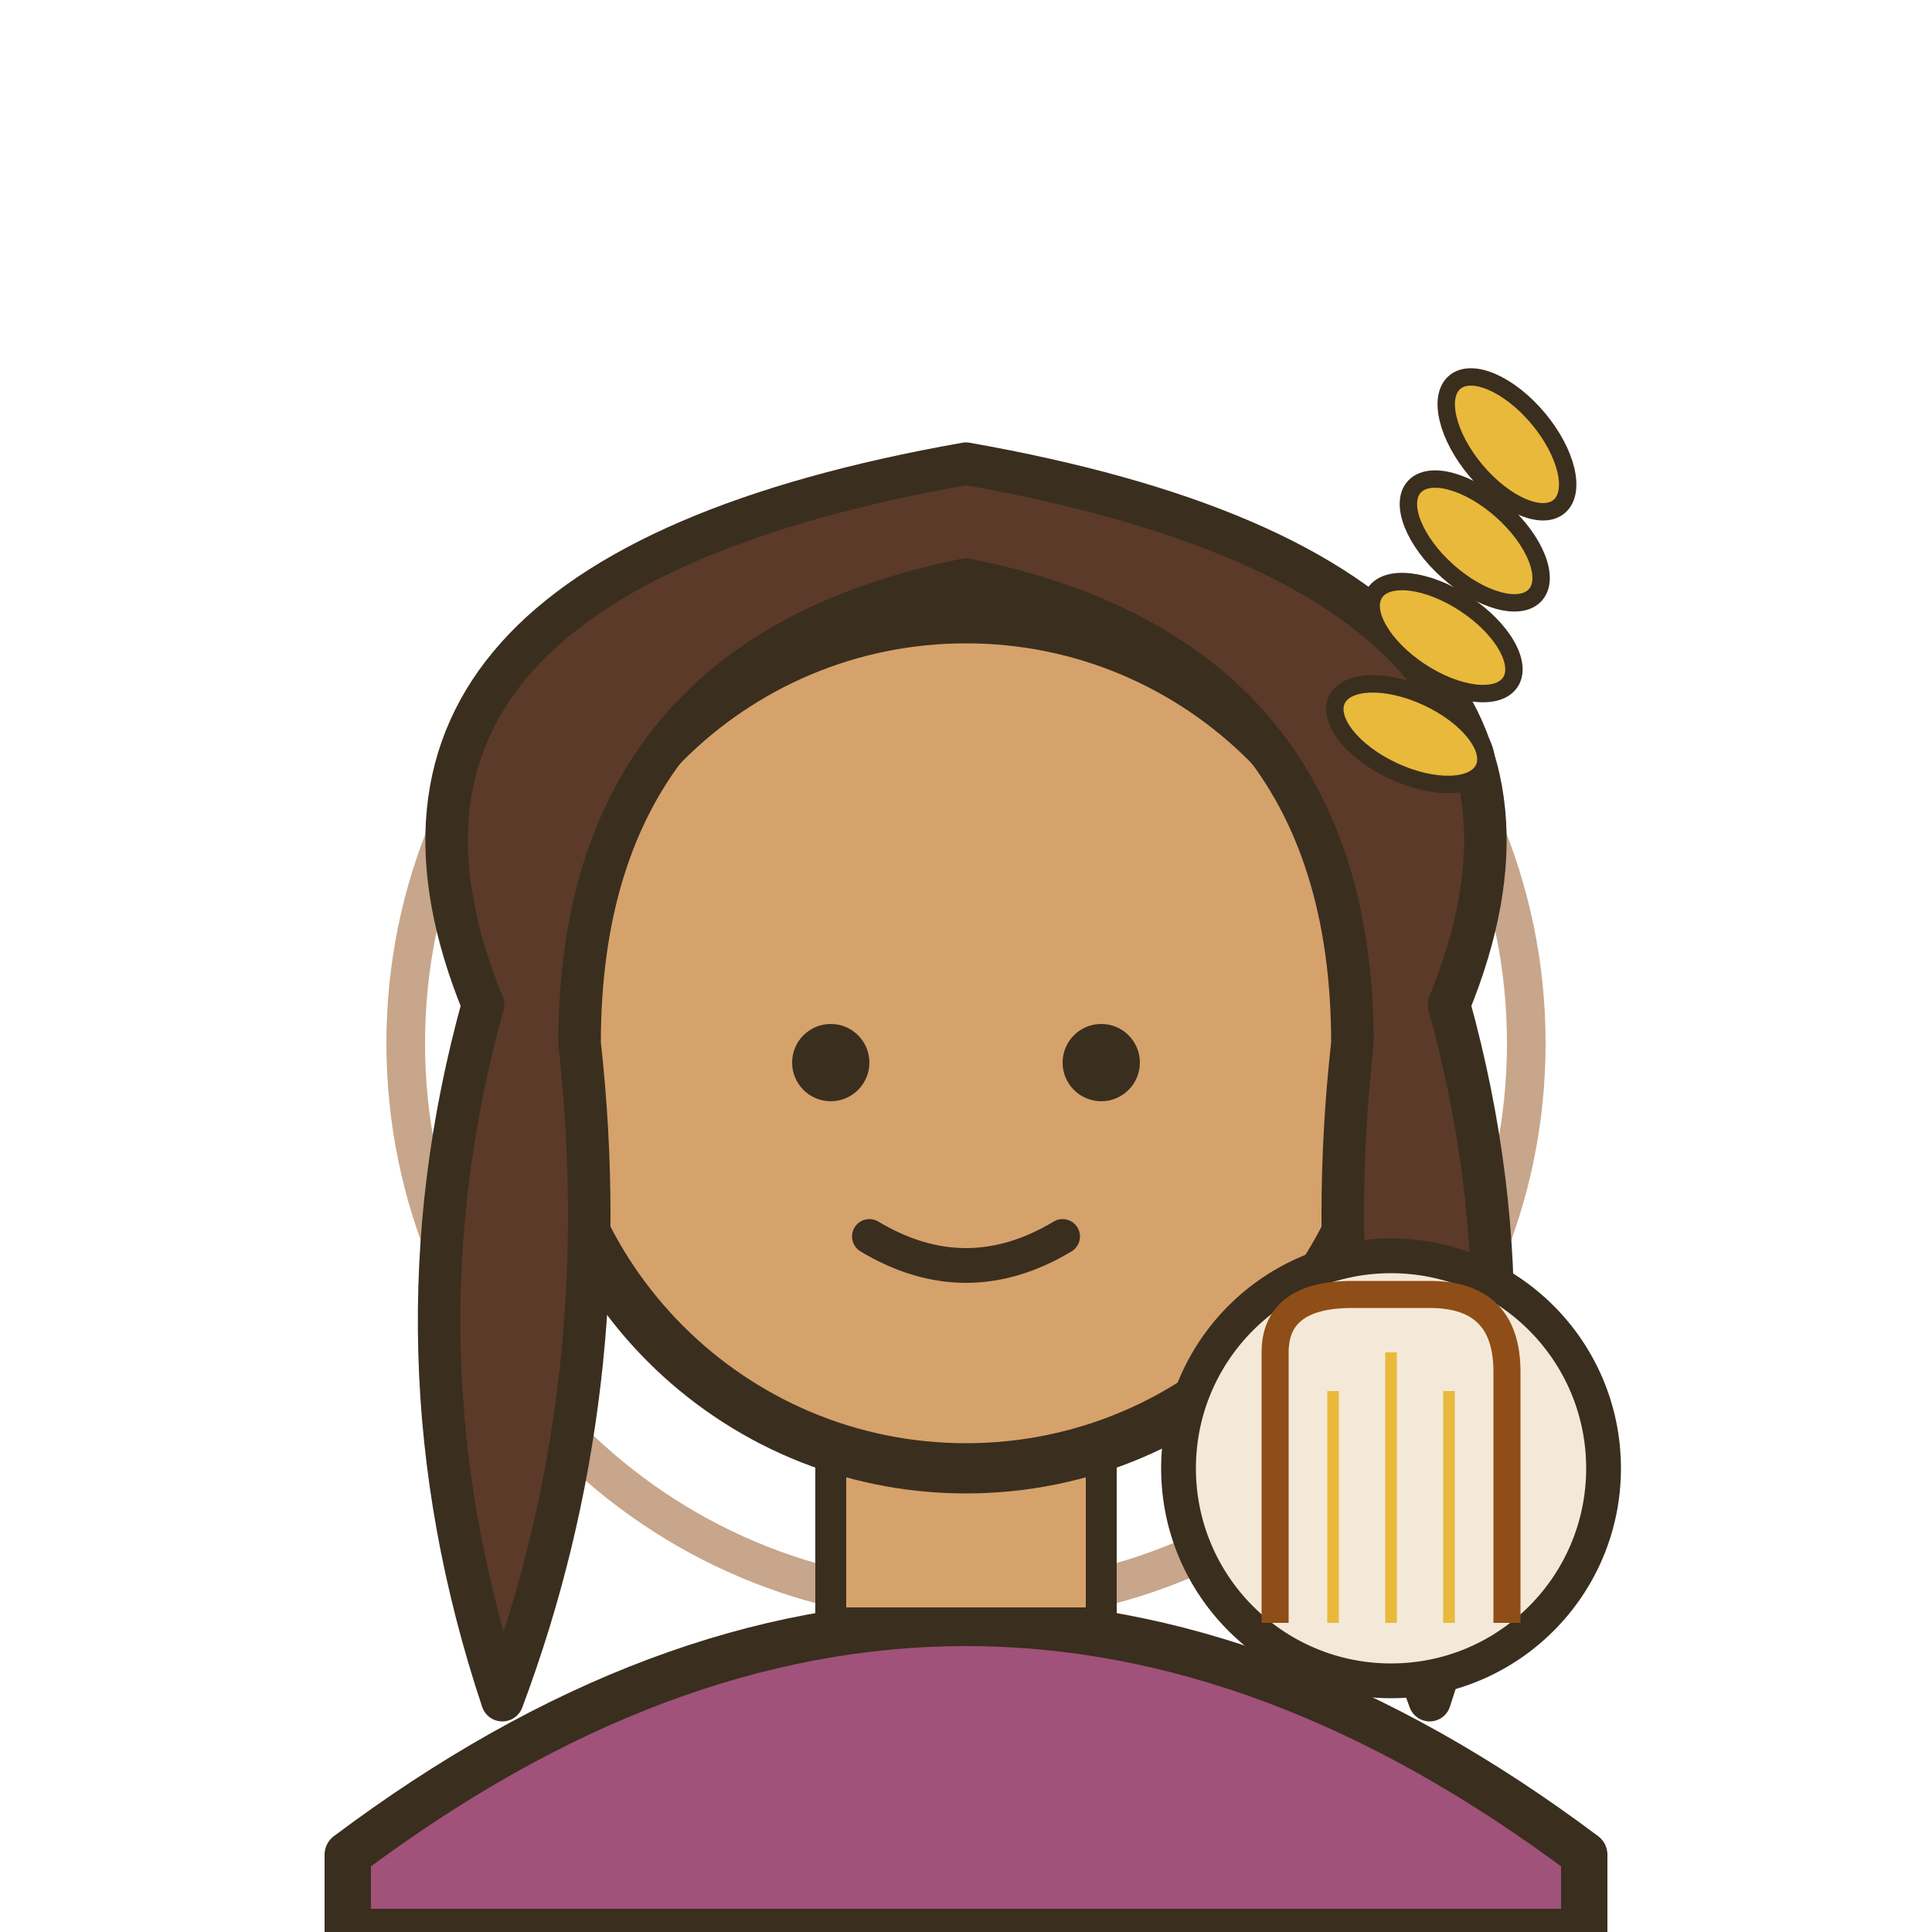
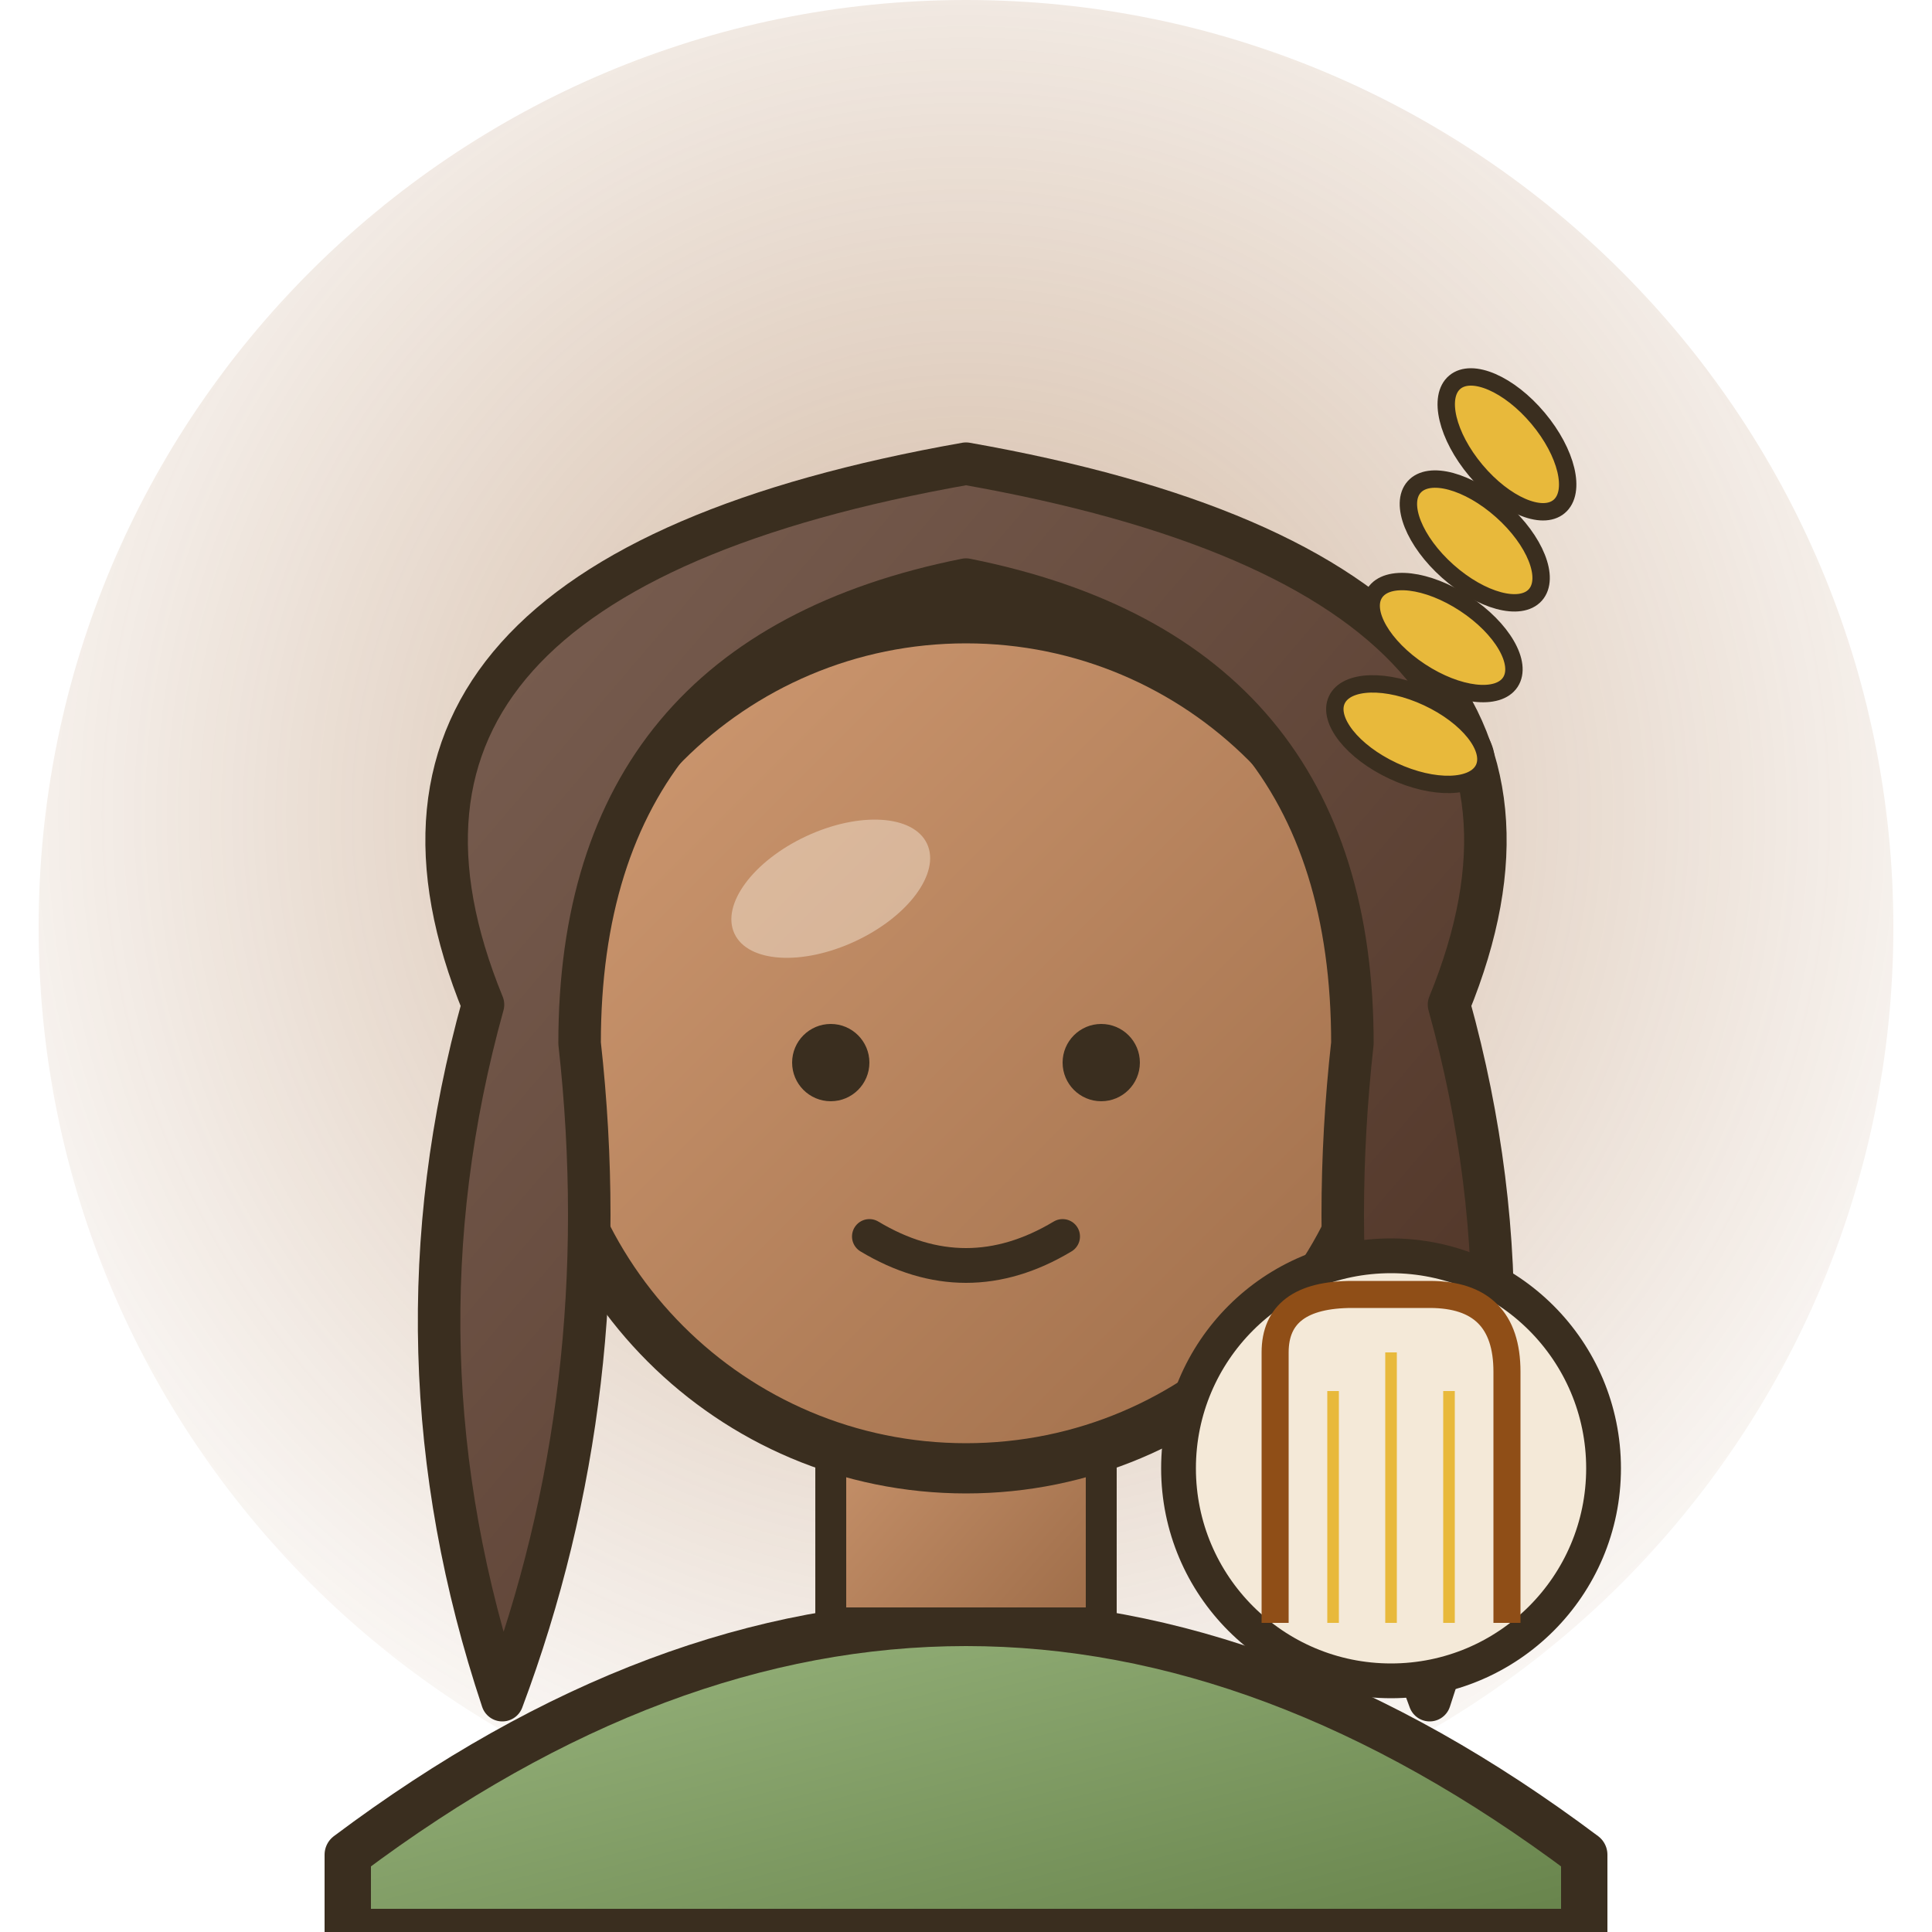
<svg xmlns="http://www.w3.org/2000/svg" viewBox="0 0 100 100" width="100" height="100" preserveAspectRatio="none">
-   <circle cx="50" cy="54" r="29" fill="none" stroke="#8F4E17" stroke-width="2" opacity="0.5" />
-   <path d="M 18 96 Q 50 72 82 96 L 82 100 L 18 100 Z" fill="#A0527A" stroke="#3A2E1F" stroke-width="2.4" stroke-linejoin="round" />
-   <rect x="43" y="68" width="14" height="16" fill="#D6A26B" stroke="#3A2E1F" stroke-width="1.6" />
-   <circle cx="50" cy="54" r="22" fill="#D6A26B" stroke="#3A2E1F" stroke-width="2.6" />
-   <path d="M 25 52 Q 16 30 50 24 Q 84 30 75 52 Q 80 70 74 88 Q 68 72 70 54 Q 70 34 50 30 Q 30 34 30 54 Q 32 72 26 88 Q 20 70 25 52 Z" fill="#5B3A29" stroke="#3A2E1F" stroke-width="2.2" stroke-linejoin="round" />
+   <radialGradient id="aura1357" cx="50%" cy="44%" r="62%">
+     <stop offset="0%" stop-color="#8F4E17" stop-opacity="0.42" />
+     <stop offset="100%" stop-color="#8F4E17" stop-opacity="0" />
+   </radialGradient>
+   <circle cx="50" cy="48" r="48" fill="url(#aura1357)" />
+   <ellipse cx="50" cy="93" rx="24" ry="3.6" fill="#3A2E1F" opacity="0.16" />
+   <linearGradient id="dg1358" x1="0" y1="0" x2="1" y2="1">
+     <stop offset="0%" stop-color="#9bb780" />
+     <stop offset="100%" stop-color="#66824a" />
+   </linearGradient>
+   <linearGradient id="dg1359" x1="0" y1="0" x2="1" y2="1">
+     <stop offset="0%" stop-color="#d19b73" />
+     <stop offset="100%" stop-color="#9d6c48" />
+   </linearGradient>
+   <linearGradient id="dg1360" x1="0" y1="0" x2="1" y2="1">
+     <stop offset="0%" stop-color="#7c6154" />
+     <stop offset="100%" stop-color="#4b3022" />
+   </linearGradient>
+   <path d="M 18 96 Q 50 72 82 96 L 82 100 L 18 100 Z" fill="url(#dg1358)" stroke="#3A2E1F" stroke-width="2.4" stroke-linejoin="round" />
+   <rect x="43" y="68" width="14" height="16" fill="url(#dg1359)" stroke="#3A2E1F" stroke-width="1.6" />
+   <circle cx="50" cy="54" r="22" fill="url(#dg1359)" stroke="#3A2E1F" stroke-width="2.6" />
+   <ellipse cx="43" cy="46" rx="5.5" ry="3" fill="#FFF8EC" opacity="0.4" transform="rotate(-25 43 46)" />
+   <path d="M 25 52 Q 16 30 50 24 Q 84 30 75 52 Q 80 70 74 88 Q 68 72 70 54 Q 70 34 50 30 Q 30 34 30 54 Q 32 72 26 88 Q 20 70 25 52 Z" fill="url(#dg1360)" stroke="#3A2E1F" stroke-width="2.2" stroke-linejoin="round" />
  <circle cx="43" cy="55" r="2" fill="#3A2E1F" />
  <circle cx="57" cy="55" r="2" fill="#3A2E1F" />
  <path d="M 45 64 Q 50 67 55 64" stroke="#3A2E1F" stroke-width="1.8" fill="none" stroke-linecap="round" />
  <ellipse cx="73" cy="38" rx="4.2" ry="2.1" fill="#E8B93B" stroke="#3A2E1F" stroke-width="0.9" transform="rotate(25 73 38)" />
  <ellipse cx="74.667" cy="33" rx="4.2" ry="2.1" fill="#E8B93B" stroke="#3A2E1F" stroke-width="0.9" transform="rotate(33.33333 74.66667 33)" />
  <ellipse cx="76.333" cy="28" rx="4.2" ry="2.1" fill="#E8B93B" stroke="#3A2E1F" stroke-width="0.9" transform="rotate(41.66667 76.33333 28)" />
  <ellipse cx="78" cy="23" rx="4.2" ry="2.1" fill="#E8B93B" stroke="#3A2E1F" stroke-width="0.9" transform="rotate(50 78 23)" />
  <circle cx="72" cy="76" r="11" fill="#F4E9D8" stroke="#3A2E1F" stroke-width="1.8" />
  <g transform="translate(22 26)">
    <path d="M -6 8 L -6 -6 Q -6 -9 -2 -9 L 2 -9 Q 6 -9 6 -5 L 6 8" fill="none" stroke="#8F4E17" stroke-width="1.4" stroke-linejoin="round" transform="translate(50 50)" />
    <line x1="-3" y1="8" x2="-3" y2="-4" stroke="#E8B93B" stroke-width="0.6" transform="translate(50 50)" />
    <line x1="0" y1="8" x2="0" y2="-6" stroke="#E8B93B" stroke-width="0.6" transform="translate(50 50)" />
    <line x1="3" y1="8" x2="3" y2="-4" stroke="#E8B93B" stroke-width="0.6" transform="translate(50 50)" />
  </g>
</svg>
